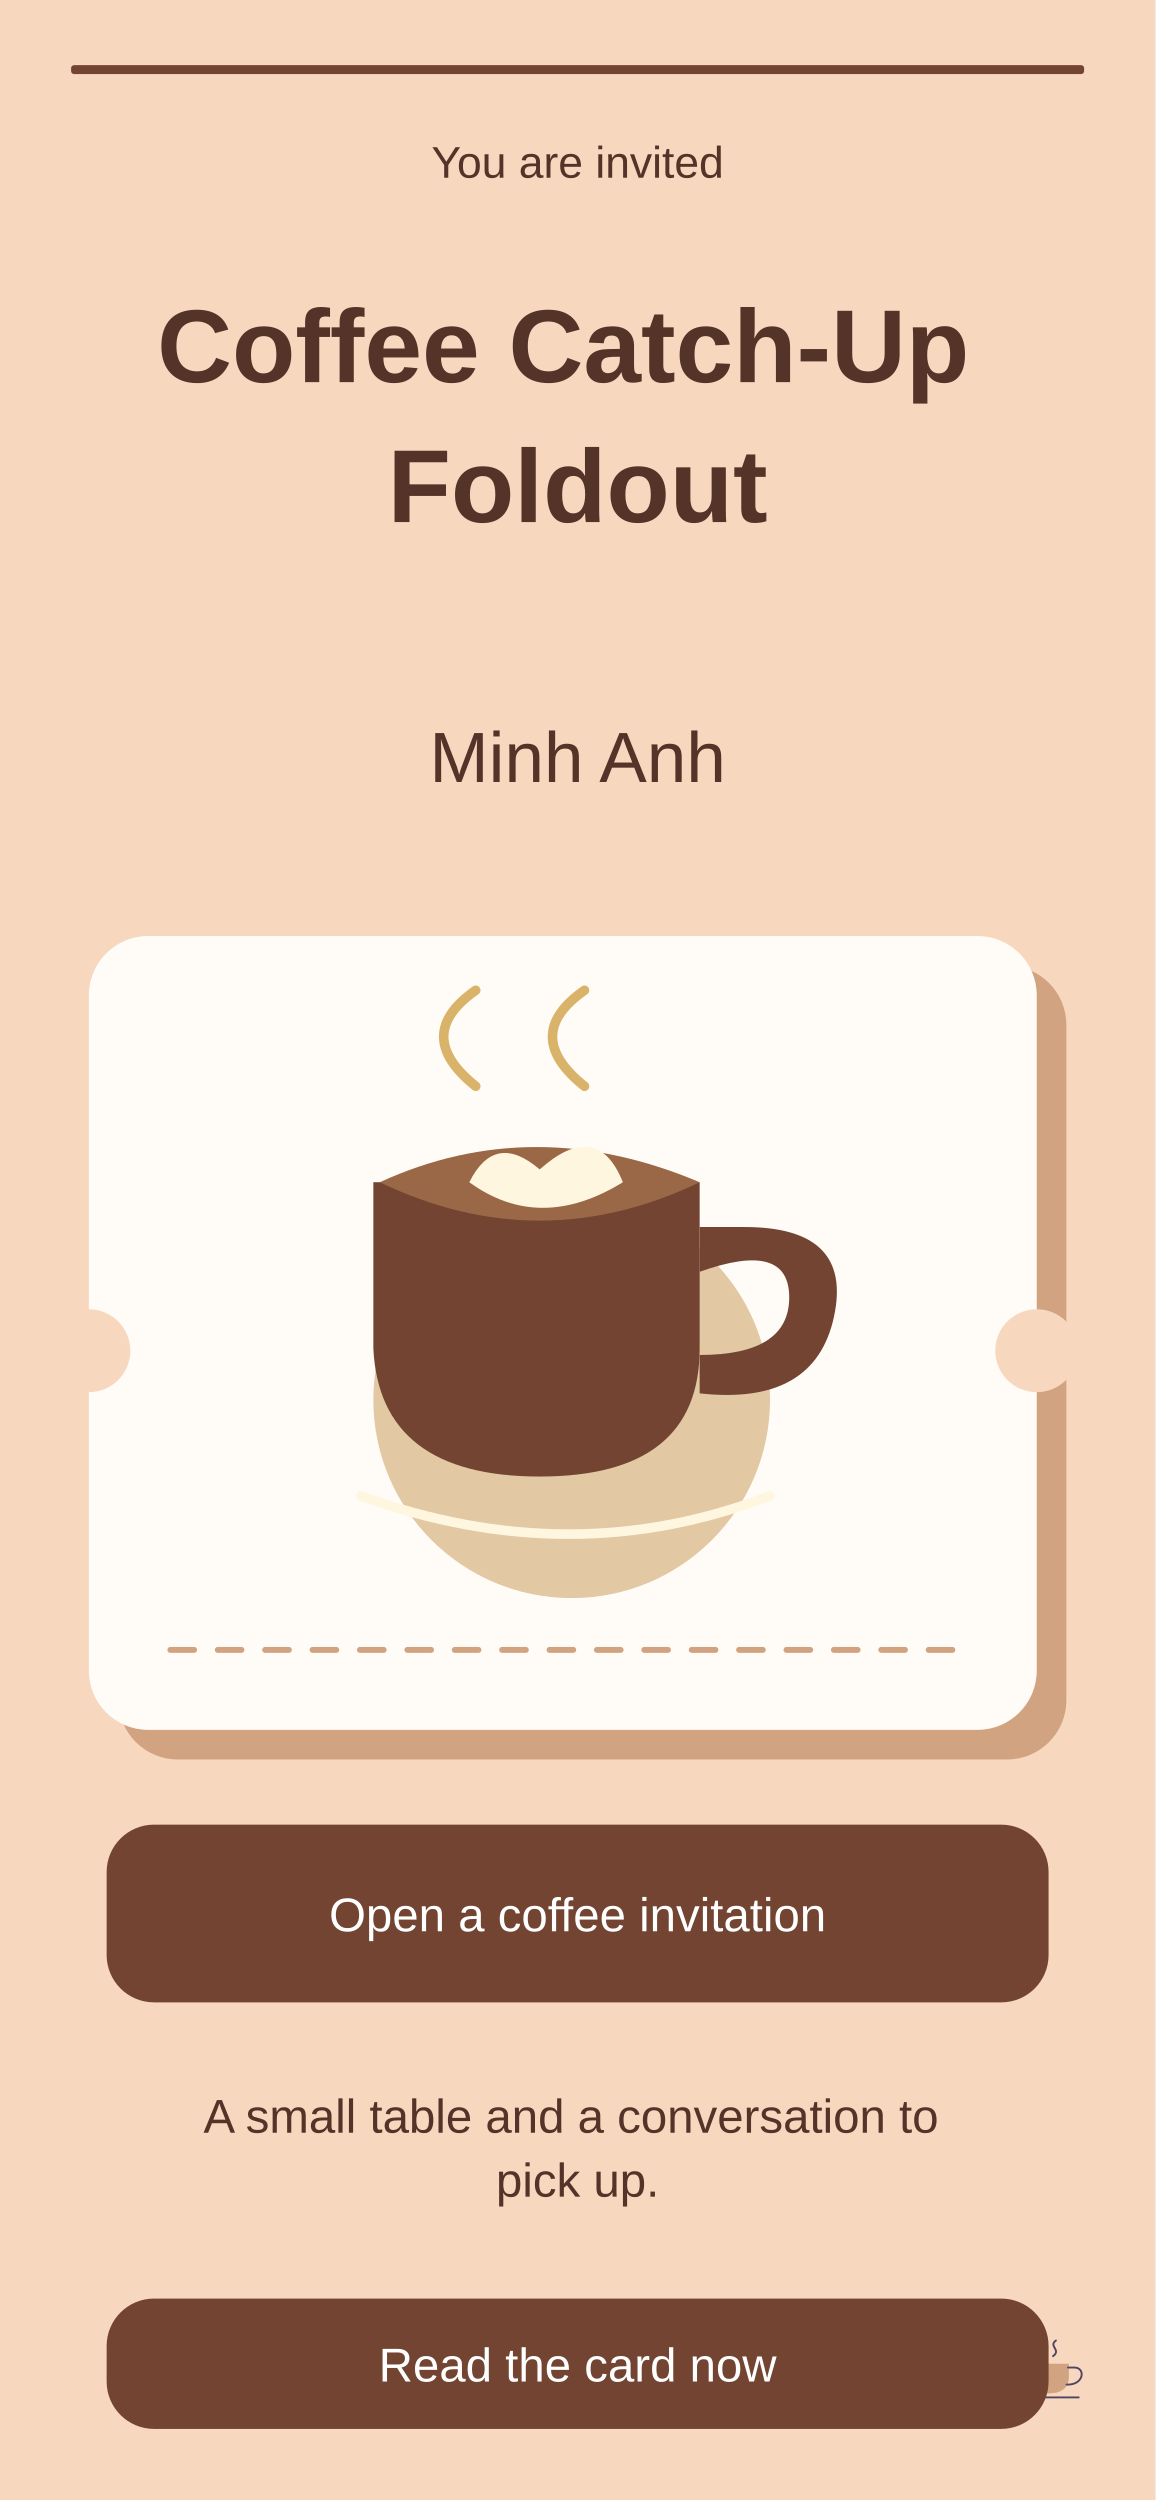
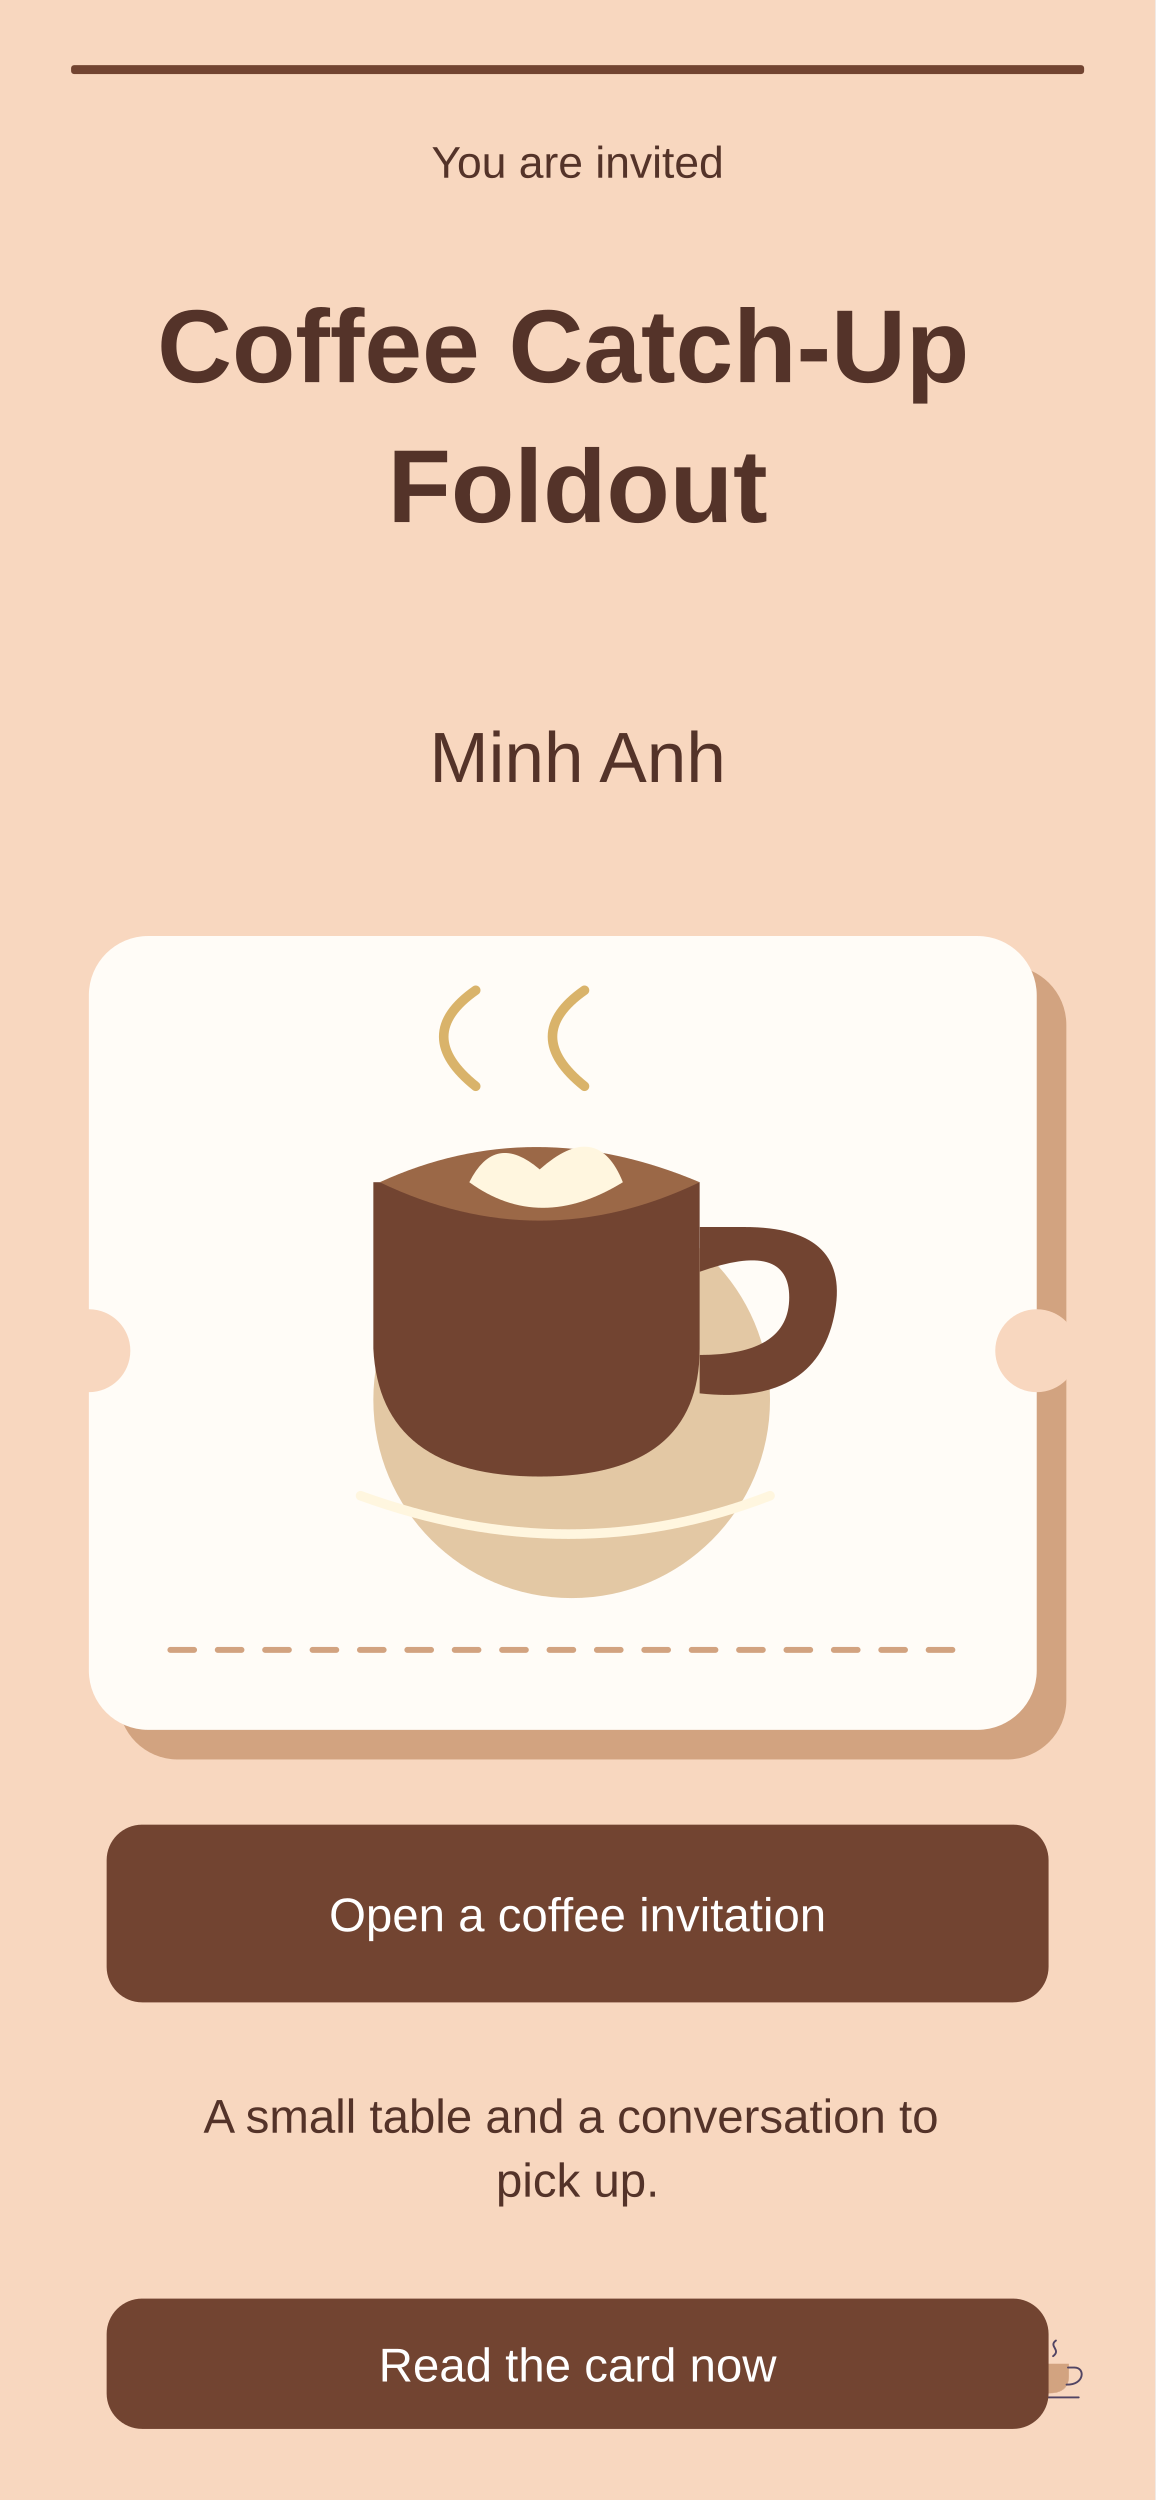
<svg xmlns="http://www.w3.org/2000/svg" width="390" height="844" viewBox="0 0 390 844" lang="en" xml:lang="en" role="img" aria-label="Coffee Catch-Up Foldout template layout">
  <rect width="100%" height="100%" fill="#F8D7BF" />
  <g transform="translate(24 22)" opacity="1">
    <g>
      <rect width="342" height="3" rx="1" fill="#724431" stroke="#D2A380" stroke-width="0" />
    </g>
  </g>
  <g transform="translate(344 788)" opacity="1">
    <g>
      <svg width="24" height="24" viewBox="0 0 100 100" preserveAspectRatio="xMidYMid meet">
        <path stroke-linecap="round" stroke-linejoin="round" d="M14 42h56v17c0 18-12 24-28 24S14 77 14 59Z" fill="#D2A380" stroke="#D2A380" stroke-width="0.65" />
        <path stroke-linecap="round" stroke-linejoin="round" d="M69 47h9c16 0 14 25-11 24M7 89h77M29 31c12-9-7-14 4-22m15 22c12-9-7-14 4-22" fill="none" stroke="#514463" stroke-width="2.7" />
      </svg>
    </g>
  </g>
  <g transform="translate(42 45)" opacity="1">
    <g>
      <text x="153" y="15" fill="#543329" font-family="Arial,sans-serif" font-size="15" font-weight="400" text-anchor="middle">
        <tspan x="153" dy="0">You are invited</tspan>
      </text>
    </g>
  </g>
  <g transform="translate(30 94)" opacity="1">
    <g>
      <text x="165" y="35" fill="#543329" font-family="Arial,sans-serif" font-size="35" font-weight="700" text-anchor="middle">
        <tspan x="165" dy="0">Coffee Catch-Up</tspan>
        <tspan x="165" dy="47.25">Foldout</tspan>
      </text>
    </g>
  </g>
  <g transform="translate(36 240)" opacity="1">
    <g>
      <text x="159" y="24" fill="#543329" font-family="Arial,sans-serif" font-size="24" font-weight="400" text-anchor="middle">
        <tspan x="159" dy="0">Minh Anh</tspan>
      </text>
    </g>
  </g>
  <g transform="translate(40 326)" opacity="1">
    <g>
      <rect width="320" height="268" rx="20" fill="#D2A380" stroke="#D2A380" stroke-width="0" />
    </g>
  </g>
  <g transform="translate(30 316)" opacity="1">
    <g>
      <rect width="320" height="268" rx="20" fill="#FFFCF7" stroke="#D2A380" stroke-width="0" />
    </g>
  </g>
  <g transform="translate(52 554)" opacity="1">
    <g>
      <svg width="276" height="6" viewBox="0 0 100 100" preserveAspectRatio="none">
        <path stroke-linecap="round" stroke-linejoin="round" d="M2 50H98" fill="none" stroke="#D2A380" stroke-width="2" vector-effect="non-scaling-stroke" stroke-dasharray="8 8" />
      </svg>
    </g>
  </g>
  <g transform="translate(16 442)" opacity="1">
    <g>
      <ellipse cx="14" cy="14" rx="14" ry="14" fill="#F8D7BF" stroke="#D2A380" stroke-width="0" />
    </g>
  </g>
  <g transform="translate(336 442)" opacity="1">
    <g>
      <ellipse cx="14" cy="14" rx="14" ry="14" fill="#F8D7BF" stroke="#D2A380" stroke-width="0" />
    </g>
  </g>
  <g transform="translate(82 330)" opacity="1">
    <g>
      <svg width="222" height="216" viewBox="0 0 100 100" preserveAspectRatio="xMidYMid meet">
        <path stroke-linecap="round" stroke-linejoin="round" d="M19 66a31 31 0 1 0 62 0a31 31 0 1 0 -62 0Z" fill="#E3C8A4" />
        <path stroke-linecap="round" stroke-linejoin="round" d="M19 32H70V58Q70 78 45 78T19 58Z" fill="#724431" />
        <path stroke-linecap="round" stroke-linejoin="round" d="M70 39H77Q94 39 91 53T70 65V59Q84 59 84 50T70 46Z" fill="#724431" />
        <path stroke-linecap="round" stroke-linejoin="round" d="M20 32Q44 21 70 32Q45 44 20 32Z" fill="#9B6847" />
        <path stroke-linecap="round" stroke-linejoin="round" d="M34 32Q38 24 45 30Q54 22 58 32Q45 40 34 32Z" fill="#FFF6DF" />
        <path stroke-linecap="round" stroke-linejoin="round" d="M35 17Q25 9 35 2M52 17Q42 9 52 2" fill="none" stroke="#D9B36A" stroke-width="1.5" />
        <path stroke-linecap="round" stroke-linejoin="round" d="M17 81Q50 93 81 81" fill="none" stroke="#FFF6DF" stroke-width="1.5" />
      </svg>
    </g>
  </g>
  <g transform="translate(36 616)" opacity="1">
    <g>
-       <rect y="0" width="318" height="60" rx="16" fill="#724431" />
+       <rect y="0" width="318" height="60" rx="12" fill="#724431" />
      <text x="159" y="36" fill="#FFFFFF" font-family="Arial,sans-serif" font-size="16" text-anchor="middle">Open a coffee invitation</text>
    </g>
  </g>
  <g transform="translate(40 704)" opacity="1">
    <g>
      <text x="155" y="16" fill="#543329" font-family="Arial,sans-serif" font-size="16" font-weight="400" text-anchor="middle">
        <tspan x="155" dy="0">A small table and a conversation to</tspan>
        <tspan x="155" dy="21.6">pick up.</tspan>
      </text>
    </g>
  </g>
  <g transform="translate(36 776)" opacity="1">
    <g>
-       <rect y="0" width="318" height="44" rx="16" fill="#724431" />
+       <rect y="0" width="318" height="44" rx="12" fill="#724431" />
      <text x="159" y="28" fill="#FFFFFF" font-family="Arial,sans-serif" font-size="16" text-anchor="middle">Read the card now</text>
    </g>
  </g>
</svg>
